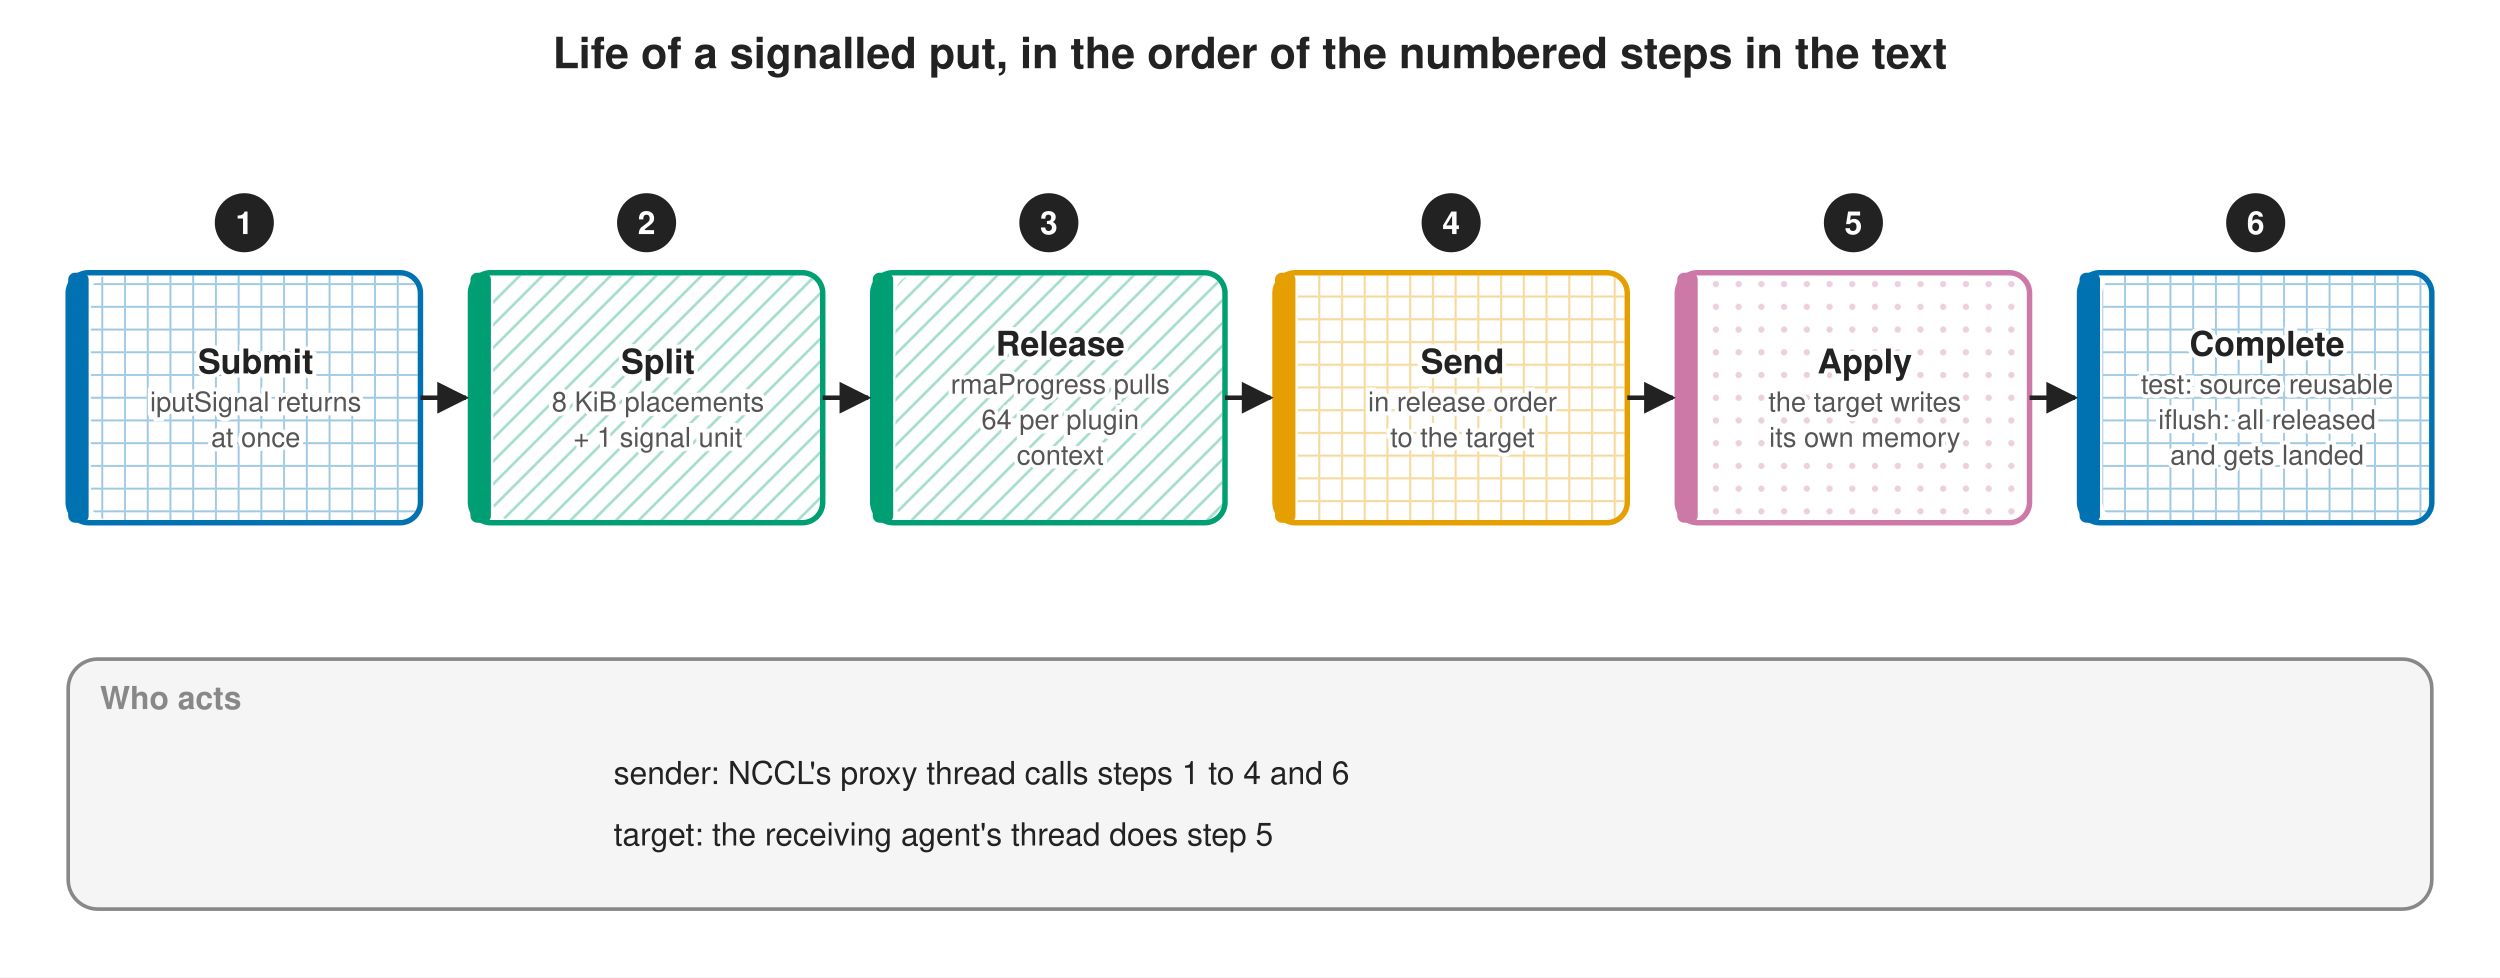
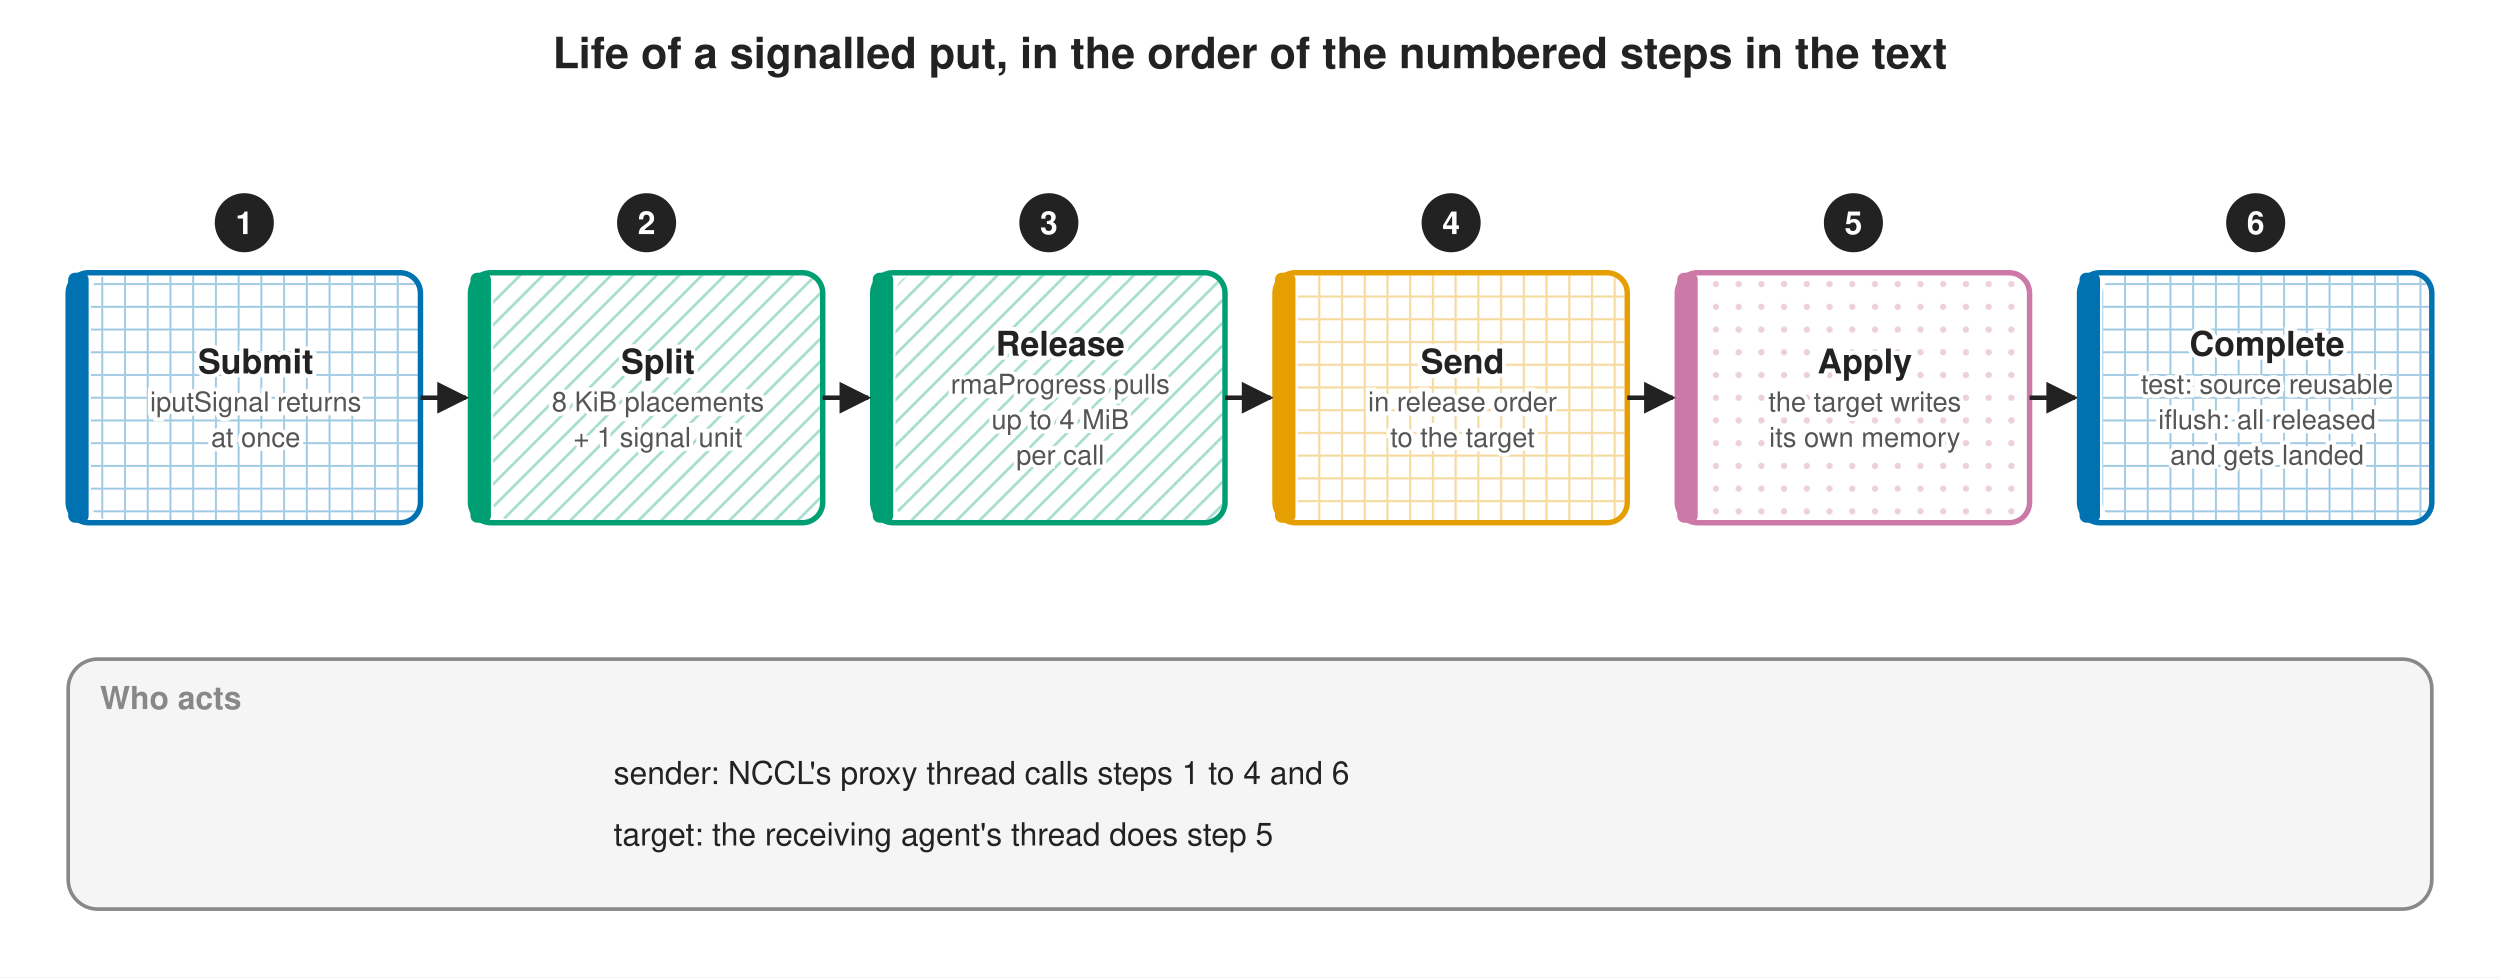
<svg xmlns="http://www.w3.org/2000/svg" width="1100" height="430" viewBox="0 0 1100 430">
  <defs>
    <pattern id="p-nccl" width="10" height="10" patternUnits="userSpaceOnUse">
      <g stroke="#0072B2" opacity="0.35">
        <path d="M0,5 h10 M5,0 v10" stroke-width="0.9" />
      </g>
    </pattern>
    <pattern id="p-sim" width="10" height="10" patternUnits="userSpaceOnUse">
      <g stroke="#009E73" opacity="0.35">
        <path d="M-2,2 l4,-4 M0,10 l10,-10 M8,12 l4,-4" stroke-width="1.2" />
      </g>
    </pattern>
    <marker id="m18" viewBox="0 0 10 10" refX="9" refY="5" markerWidth="7" markerHeight="7" orient="auto-start-reverse">
      <path d="M0,0 L10,5 L0,10 z" fill="#222222" />
    </marker>
    <marker id="m28" viewBox="0 0 10 10" refX="9" refY="5" markerWidth="7" markerHeight="7" orient="auto-start-reverse">
      <path d="M0,0 L10,5 L0,10 z" fill="#222222" />
    </marker>
    <pattern id="p-wire" width="10" height="10" patternUnits="userSpaceOnUse">
      <g stroke="#E69F00" opacity="0.35">
        <path d="M0,0.5 h10 M0.5,0 v10" stroke-width="1.0" />
      </g>
    </pattern>
    <marker id="m37" viewBox="0 0 10 10" refX="9" refY="5" markerWidth="7" markerHeight="7" orient="auto-start-reverse">
      <path d="M0,0 L10,5 L0,10 z" fill="#222222" />
    </marker>
    <pattern id="p-target" width="10" height="10" patternUnits="userSpaceOnUse">
      <g stroke="#CC79A7" opacity="0.35">
        <circle cx="5" cy="5" r="1.4" stroke="none" fill="#CC79A7" />
      </g>
    </pattern>
    <marker id="m46" viewBox="0 0 10 10" refX="9" refY="5" markerWidth="7" markerHeight="7" orient="auto-start-reverse">
      <path d="M0,0 L10,5 L0,10 z" fill="#222222" />
    </marker>
    <marker id="m56" viewBox="0 0 10 10" refX="9" refY="5" markerWidth="7" markerHeight="7" orient="auto-start-reverse">
      <path d="M0,0 L10,5 L0,10 z" fill="#222222" />
    </marker>
  </defs>
  <rect x="0" y="0" width="1100" height="430" fill="#FFFFFF" />
  <text x="550.0" y="30.0" font-family="Helvetica, Arial, 'Hiragino Sans', 'Hiragino Kaku Gothic ProN', 'Noto Sans CJK JP', 'Noto Sans JP', sans-serif" font-size="19" font-weight="bold" text-anchor="middle" fill="#222222">Life of a signalled put, in the order of the numbered steps in the text</text>
  <rect x="30" y="120" width="155" height="110" rx="9" fill="#FFFFFF" stroke="#0072B2" stroke-width="2.4" />
  <rect x="40" y="121.2" width="143.8" height="107.6" rx="8" fill="url(#p-nccl)" />
  <rect x="30" y="120" width="9" height="110" rx="3" fill="#0072B2" />
  <text x="112.5" y="164.3" font-family="Helvetica, Arial, 'Hiragino Sans', 'Hiragino Kaku Gothic ProN', 'Noto Sans CJK JP', 'Noto Sans JP', sans-serif" font-size="15" font-weight="bold" text-anchor="middle" fill="#222222" stroke="#FFFFFF" stroke-width="3.5" paint-order="stroke">Submit</text>
  <text x="112.5" y="181.0" font-family="Helvetica, Arial, 'Hiragino Sans', 'Hiragino Kaku Gothic ProN', 'Noto Sans CJK JP', 'Noto Sans JP', sans-serif" font-size="12" font-weight="normal" text-anchor="middle" fill="#555555" stroke="#FFFFFF" stroke-width="3.5" paint-order="stroke">iputSignal returns</text>
  <text x="112.5" y="196.6" font-family="Helvetica, Arial, 'Hiragino Sans', 'Hiragino Kaku Gothic ProN', 'Noto Sans CJK JP', 'Noto Sans JP', sans-serif" font-size="12" font-weight="normal" text-anchor="middle" fill="#555555" stroke="#FFFFFF" stroke-width="3.5" paint-order="stroke">at once</text>
  <circle cx="107.5" cy="98" r="13" fill="#222222" />
  <text x="107.5" y="103" font-family="Helvetica, Arial, 'Hiragino Sans', 'Hiragino Kaku Gothic ProN', 'Noto Sans CJK JP', 'Noto Sans JP', sans-serif" font-size="14" font-weight="bold" text-anchor="middle" fill="#FFFFFF">1</text>
  <rect x="207" y="120" width="155" height="110" rx="9" fill="#FFFFFF" stroke="#009E73" stroke-width="2.4" />
  <rect x="217" y="121.2" width="143.8" height="107.6" rx="8" fill="url(#p-sim)" />
  <rect x="207" y="120" width="9" height="110" rx="3" fill="#009E73" />
  <text x="289.5" y="164.3" font-family="Helvetica, Arial, 'Hiragino Sans', 'Hiragino Kaku Gothic ProN', 'Noto Sans CJK JP', 'Noto Sans JP', sans-serif" font-size="15" font-weight="bold" text-anchor="middle" fill="#222222" stroke="#FFFFFF" stroke-width="3.5" paint-order="stroke">Split</text>
  <text x="289.5" y="181.0" font-family="Helvetica, Arial, 'Hiragino Sans', 'Hiragino Kaku Gothic ProN', 'Noto Sans CJK JP', 'Noto Sans JP', sans-serif" font-size="12" font-weight="normal" text-anchor="middle" fill="#555555" stroke="#FFFFFF" stroke-width="3.5" paint-order="stroke">8 KiB placements</text>
  <text x="289.5" y="196.6" font-family="Helvetica, Arial, 'Hiragino Sans', 'Hiragino Kaku Gothic ProN', 'Noto Sans CJK JP', 'Noto Sans JP', sans-serif" font-size="12" font-weight="normal" text-anchor="middle" fill="#555555" stroke="#FFFFFF" stroke-width="3.5" paint-order="stroke">+ 1 signal unit</text>
  <circle cx="284.5" cy="98" r="13" fill="#222222" />
  <text x="284.5" y="103" font-family="Helvetica, Arial, 'Hiragino Sans', 'Hiragino Kaku Gothic ProN', 'Noto Sans CJK JP', 'Noto Sans JP', sans-serif" font-size="14" font-weight="bold" text-anchor="middle" fill="#FFFFFF">2</text>
  <line x1="185" y1="175" x2="205" y2="175" stroke="#222222" stroke-width="2.0" marker-end="url(#m18)" />
  <rect x="384" y="120" width="155" height="110" rx="9" fill="#FFFFFF" stroke="#009E73" stroke-width="2.4" />
  <rect x="394" y="121.2" width="143.8" height="107.6" rx="8" fill="url(#p-sim)" />
  <rect x="384" y="120" width="9" height="110" rx="3" fill="#009E73" />
  <text x="466.5" y="156.5" font-family="Helvetica, Arial, 'Hiragino Sans', 'Hiragino Kaku Gothic ProN', 'Noto Sans CJK JP', 'Noto Sans JP', sans-serif" font-size="15" font-weight="bold" text-anchor="middle" fill="#222222" stroke="#FFFFFF" stroke-width="3.5" paint-order="stroke">Release</text>
  <text x="466.5" y="173.2" font-family="Helvetica, Arial, 'Hiragino Sans', 'Hiragino Kaku Gothic ProN', 'Noto Sans CJK JP', 'Noto Sans JP', sans-serif" font-size="12" font-weight="normal" text-anchor="middle" fill="#555555" stroke="#FFFFFF" stroke-width="3.5" paint-order="stroke">rmaProgress pulls</text>
-   <text x="466.5" y="188.8" font-family="Helvetica, Arial, 'Hiragino Sans', 'Hiragino Kaku Gothic ProN', 'Noto Sans CJK JP', 'Noto Sans JP', sans-serif" font-size="12" font-weight="normal" text-anchor="middle" fill="#555555" stroke="#FFFFFF" stroke-width="3.5" paint-order="stroke">64 per plugin</text>
-   <text x="466.5" y="204.4" font-family="Helvetica, Arial, 'Hiragino Sans', 'Hiragino Kaku Gothic ProN', 'Noto Sans CJK JP', 'Noto Sans JP', sans-serif" font-size="12" font-weight="normal" text-anchor="middle" fill="#555555" stroke="#FFFFFF" stroke-width="3.5" paint-order="stroke">context</text>
+   <text x="466.5" y="188.8" font-family="Helvetica, Arial, 'Hiragino Sans', 'Hiragino Kaku Gothic ProN', 'Noto Sans CJK JP', 'Noto Sans JP', sans-serif" font-size="12" font-weight="normal" text-anchor="middle" fill="#555555" stroke="#FFFFFF" stroke-width="3.5" paint-order="stroke">up to 4 MiB</text>
+   <text x="466.5" y="204.4" font-family="Helvetica, Arial, 'Hiragino Sans', 'Hiragino Kaku Gothic ProN', 'Noto Sans CJK JP', 'Noto Sans JP', sans-serif" font-size="12" font-weight="normal" text-anchor="middle" fill="#555555" stroke="#FFFFFF" stroke-width="3.5" paint-order="stroke">per call</text>
  <circle cx="461.5" cy="98" r="13" fill="#222222" />
  <text x="461.5" y="103" font-family="Helvetica, Arial, 'Hiragino Sans', 'Hiragino Kaku Gothic ProN', 'Noto Sans CJK JP', 'Noto Sans JP', sans-serif" font-size="14" font-weight="bold" text-anchor="middle" fill="#FFFFFF">3</text>
  <line x1="362" y1="175" x2="382" y2="175" stroke="#222222" stroke-width="2.0" marker-end="url(#m28)" />
  <rect x="561" y="120" width="155" height="110" rx="9" fill="#FFFFFF" stroke="#E69F00" stroke-width="2.4" />
  <rect x="571" y="121.2" width="143.8" height="107.6" rx="8" fill="url(#p-wire)" />
  <rect x="561" y="120" width="9" height="110" rx="3" fill="#E69F00" />
  <text x="643.5" y="164.3" font-family="Helvetica, Arial, 'Hiragino Sans', 'Hiragino Kaku Gothic ProN', 'Noto Sans CJK JP', 'Noto Sans JP', sans-serif" font-size="15" font-weight="bold" text-anchor="middle" fill="#222222" stroke="#FFFFFF" stroke-width="3.5" paint-order="stroke">Send</text>
  <text x="643.5" y="181.0" font-family="Helvetica, Arial, 'Hiragino Sans', 'Hiragino Kaku Gothic ProN', 'Noto Sans CJK JP', 'Noto Sans JP', sans-serif" font-size="12" font-weight="normal" text-anchor="middle" fill="#555555" stroke="#FFFFFF" stroke-width="3.5" paint-order="stroke">in release order</text>
  <text x="643.5" y="196.6" font-family="Helvetica, Arial, 'Hiragino Sans', 'Hiragino Kaku Gothic ProN', 'Noto Sans CJK JP', 'Noto Sans JP', sans-serif" font-size="12" font-weight="normal" text-anchor="middle" fill="#555555" stroke="#FFFFFF" stroke-width="3.5" paint-order="stroke">to the target</text>
  <circle cx="638.5" cy="98" r="13" fill="#222222" />
  <text x="638.5" y="103" font-family="Helvetica, Arial, 'Hiragino Sans', 'Hiragino Kaku Gothic ProN', 'Noto Sans CJK JP', 'Noto Sans JP', sans-serif" font-size="14" font-weight="bold" text-anchor="middle" fill="#FFFFFF">4</text>
  <line x1="539" y1="175" x2="559" y2="175" stroke="#222222" stroke-width="2.0" marker-end="url(#m37)" />
  <rect x="738" y="120" width="155" height="110" rx="9" fill="#FFFFFF" stroke="#CC79A7" stroke-width="2.4" />
  <rect x="748" y="121.2" width="143.8" height="107.6" rx="8" fill="url(#p-target)" />
  <rect x="738" y="120" width="9" height="110" rx="3" fill="#CC79A7" />
  <text x="820.5" y="164.3" font-family="Helvetica, Arial, 'Hiragino Sans', 'Hiragino Kaku Gothic ProN', 'Noto Sans CJK JP', 'Noto Sans JP', sans-serif" font-size="15" font-weight="bold" text-anchor="middle" fill="#222222" stroke="#FFFFFF" stroke-width="3.5" paint-order="stroke">Apply</text>
  <text x="820.5" y="181.0" font-family="Helvetica, Arial, 'Hiragino Sans', 'Hiragino Kaku Gothic ProN', 'Noto Sans CJK JP', 'Noto Sans JP', sans-serif" font-size="12" font-weight="normal" text-anchor="middle" fill="#555555" stroke="#FFFFFF" stroke-width="3.5" paint-order="stroke">the target writes</text>
  <text x="820.5" y="196.6" font-family="Helvetica, Arial, 'Hiragino Sans', 'Hiragino Kaku Gothic ProN', 'Noto Sans CJK JP', 'Noto Sans JP', sans-serif" font-size="12" font-weight="normal" text-anchor="middle" fill="#555555" stroke="#FFFFFF" stroke-width="3.5" paint-order="stroke">its own memory</text>
  <circle cx="815.5" cy="98" r="13" fill="#222222" />
  <text x="815.5" y="103" font-family="Helvetica, Arial, 'Hiragino Sans', 'Hiragino Kaku Gothic ProN', 'Noto Sans CJK JP', 'Noto Sans JP', sans-serif" font-size="14" font-weight="bold" text-anchor="middle" fill="#FFFFFF">5</text>
  <line x1="716" y1="175" x2="736" y2="175" stroke="#222222" stroke-width="2.0" marker-end="url(#m46)" />
  <rect x="915" y="120" width="155" height="110" rx="9" fill="#FFFFFF" stroke="#0072B2" stroke-width="2.4" />
  <rect x="925" y="121.2" width="143.8" height="107.6" rx="8" fill="url(#p-nccl)" />
  <rect x="915" y="120" width="9" height="110" rx="3" fill="#0072B2" />
  <text x="997.5" y="156.5" font-family="Helvetica, Arial, 'Hiragino Sans', 'Hiragino Kaku Gothic ProN', 'Noto Sans CJK JP', 'Noto Sans JP', sans-serif" font-size="15" font-weight="bold" text-anchor="middle" fill="#222222" stroke="#FFFFFF" stroke-width="3.5" paint-order="stroke">Complete</text>
  <text x="997.5" y="173.2" font-family="Helvetica, Arial, 'Hiragino Sans', 'Hiragino Kaku Gothic ProN', 'Noto Sans CJK JP', 'Noto Sans JP', sans-serif" font-size="12" font-weight="normal" text-anchor="middle" fill="#555555" stroke="#FFFFFF" stroke-width="3.5" paint-order="stroke">test: source reusable</text>
  <text x="997.5" y="188.8" font-family="Helvetica, Arial, 'Hiragino Sans', 'Hiragino Kaku Gothic ProN', 'Noto Sans CJK JP', 'Noto Sans JP', sans-serif" font-size="12" font-weight="normal" text-anchor="middle" fill="#555555" stroke="#FFFFFF" stroke-width="3.5" paint-order="stroke">iflush: all released</text>
  <text x="997.5" y="204.4" font-family="Helvetica, Arial, 'Hiragino Sans', 'Hiragino Kaku Gothic ProN', 'Noto Sans CJK JP', 'Noto Sans JP', sans-serif" font-size="12" font-weight="normal" text-anchor="middle" fill="#555555" stroke="#FFFFFF" stroke-width="3.5" paint-order="stroke">and gets landed</text>
  <circle cx="992.5" cy="98" r="13" fill="#222222" />
  <text x="992.5" y="103" font-family="Helvetica, Arial, 'Hiragino Sans', 'Hiragino Kaku Gothic ProN', 'Noto Sans CJK JP', 'Noto Sans JP', sans-serif" font-size="14" font-weight="bold" text-anchor="middle" fill="#FFFFFF">6</text>
  <line x1="893" y1="175" x2="913" y2="175" stroke="#222222" stroke-width="2.0" marker-end="url(#m56)" />
  <rect x="30" y="290" width="1040" height="110" rx="13" fill="#F5F5F5" stroke="#888888" stroke-width="1.6" />
  <text x="44.0" y="312.0" font-family="Helvetica, Arial, 'Hiragino Sans', 'Hiragino Kaku Gothic ProN', 'Noto Sans CJK JP', 'Noto Sans JP', sans-serif" font-size="14" font-weight="bold" text-anchor="start" fill="#888888">Who acts</text>
  <text x="270.0" y="345.0" font-family="Helvetica, Arial, 'Hiragino Sans', 'Hiragino Kaku Gothic ProN', 'Noto Sans CJK JP', 'Noto Sans JP', sans-serif" font-size="14" font-weight="normal" text-anchor="start" fill="#222222">sender: NCCL's proxy thread calls steps 1 to 4 and 6</text>
  <text x="270.0" y="372.0" font-family="Helvetica, Arial, 'Hiragino Sans', 'Hiragino Kaku Gothic ProN', 'Noto Sans CJK JP', 'Noto Sans JP', sans-serif" font-size="14" font-weight="normal" text-anchor="start" fill="#222222">target: the receiving agent's thread does step 5</text>
</svg>
